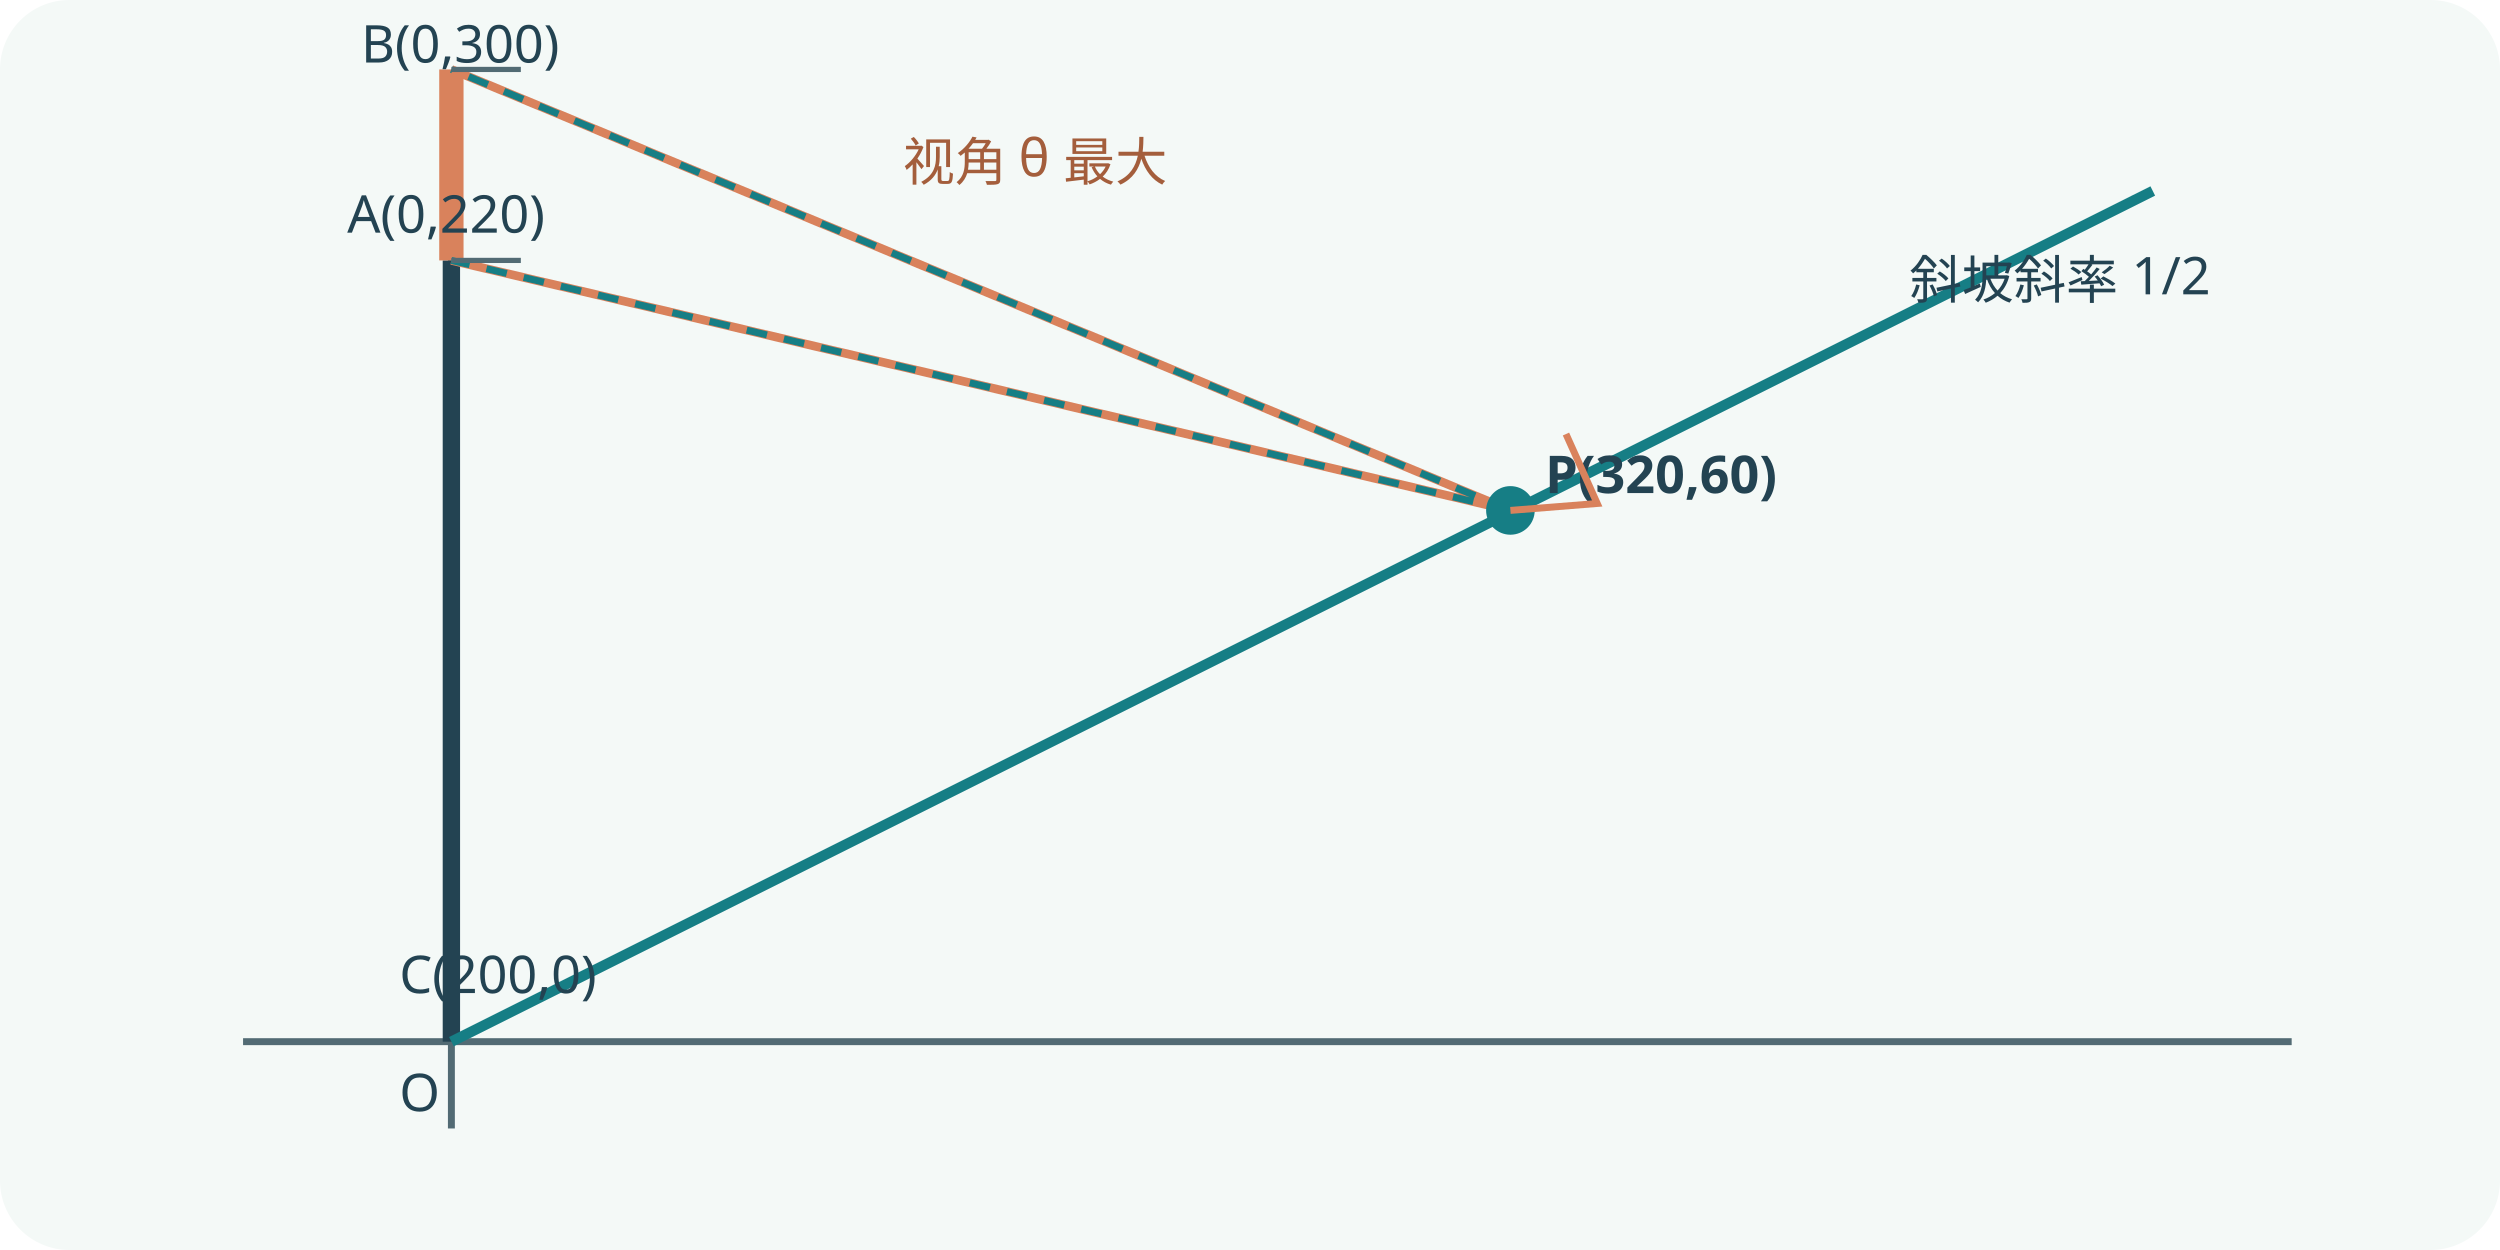
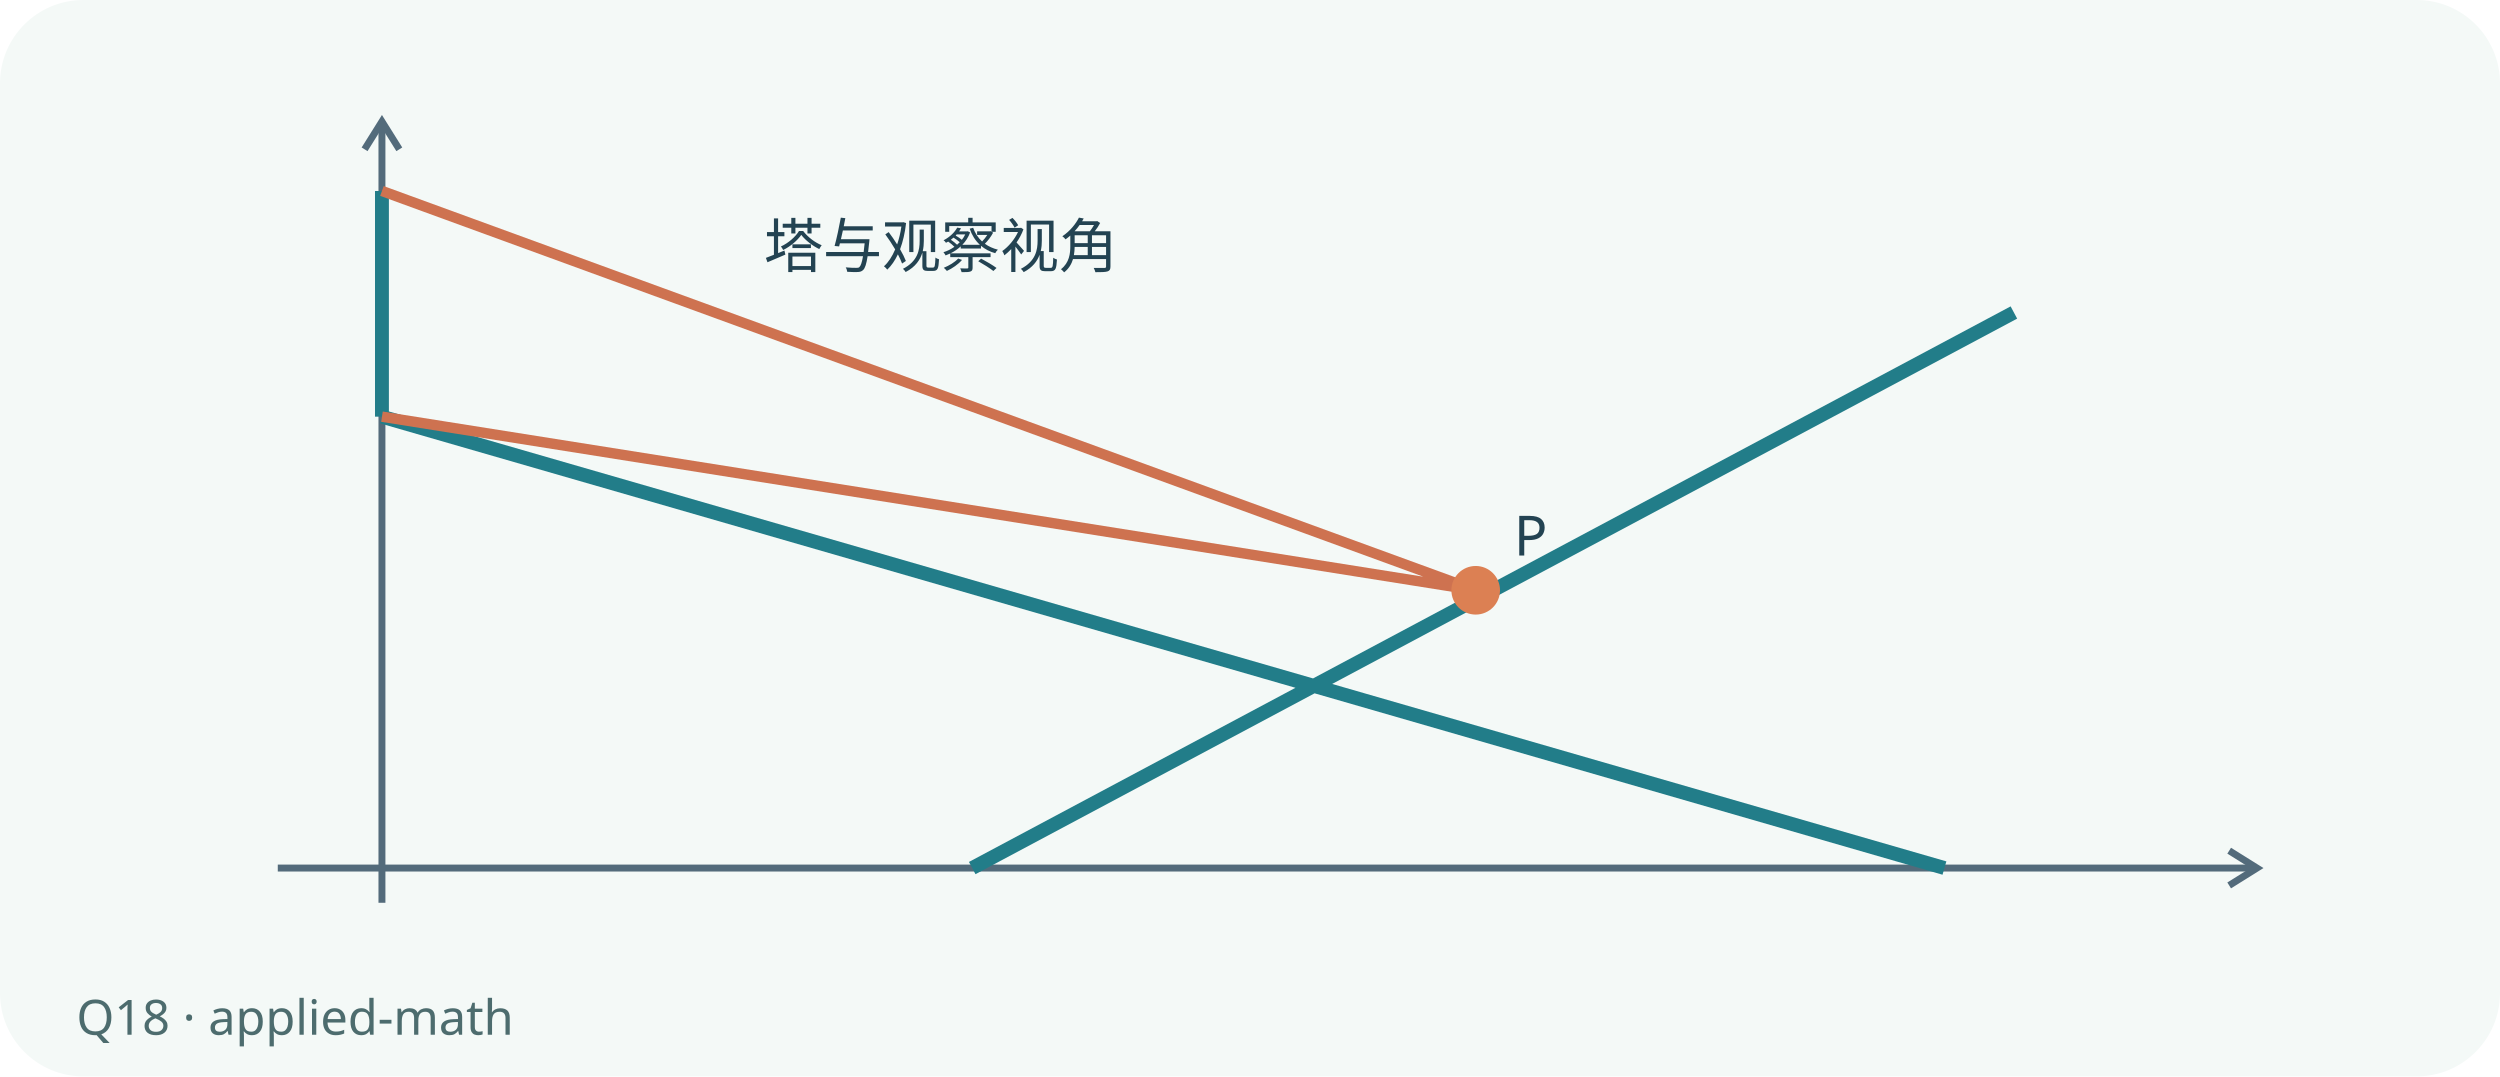
- <svg xmlns="http://www.w3.org/2000/svg" viewBox="0 0 720 360" role="img" aria-labelledby="q18t q18d">
-   <rect width="720" height="360" rx="20" fill="#f4f9f7" />
-   <path d="M70 300H660M130 325V35" stroke="#526b74" stroke-width="2" />
-   <path d="M130 300V75" stroke="#234352" stroke-width="5" />
-   <path d="M130 75V20" stroke="#d9825c" stroke-width="7" />
-   <path d="M130 300L620 55" stroke="#167e85" stroke-width="3" />
-   <path d="M130 75L435 147M130 20L435 147" stroke="#d9825c" stroke-width="2.5" />
-   <circle cx="435" cy="147" r="7" fill="#167e85" />
-   <path d="M435 147L130 75M435 147L130 20" stroke="#167e85" stroke-width="2" stroke-dasharray="6 5" />
-   <path d="M130 20H150M130 75H150" stroke="#526b74" stroke-width="1.5" />
-   <g fill="#234352" font-family="system-ui,sans-serif" font-size="15">
-     <text x="104" y="18">B(0,300)</text>
-     <text x="100" y="67">A(0,220)</text>
-     <text x="115" y="320">O</text>
-     <text x="115" y="286">C(200,0)</text>
-     <text x="445" y="142" font-weight="700">P(320,60)</text>
-     <text x="550" y="86">斜坡斜率 1/2</text>
-     <text x="260" y="52" fill="#a45e3c">视角 θ 最大</text>
-   </g>
-   <path d="M435 147L460 145L451 125" fill="none" stroke="#d9825c" stroke-width="2" />
+ <svg xmlns="http://www.w3.org/2000/svg" viewBox="0 0 720 310" role="img" aria-label="两条山顶视线之间的夹角随坡上位置改变，在 P=(320,60) 最大">
+   <rect x="0" y="0" width="720" height="310" rx="24" fill="#f4f9f7" />
+   <path d="M80 250H650M110 260V35" stroke="#536b7b" stroke-width="2" />
+   <path d="m642 245 8 5-8 5 M105 43l5-8 5 8" fill="none" stroke="#536b7b" stroke-width="2" />
+   <path d="M110 120L110 55M110 120L560 250M280 250L580 90" stroke="#227d89" stroke-width="4" fill="none" />
+   <path d="M425 170L110 120M425 170L110 55" stroke="#ce7250" stroke-width="3" fill="none" />
+   <circle cx="425" cy="170" r="7" fill="#dc8053" />
+   <text x="436" y="160" fill="#234352" font-size="16" font-family="system-ui, sans-serif">P</text>
+   <text x="220" y="77" fill="#234352" font-size="17" font-family="system-ui, sans-serif">塔与观察视角</text>
+   <text x="22" y="298" fill="#4d6c6e" font-size="14" font-family="system-ui,sans-serif">Q18 · applied-math</text>
</svg>
